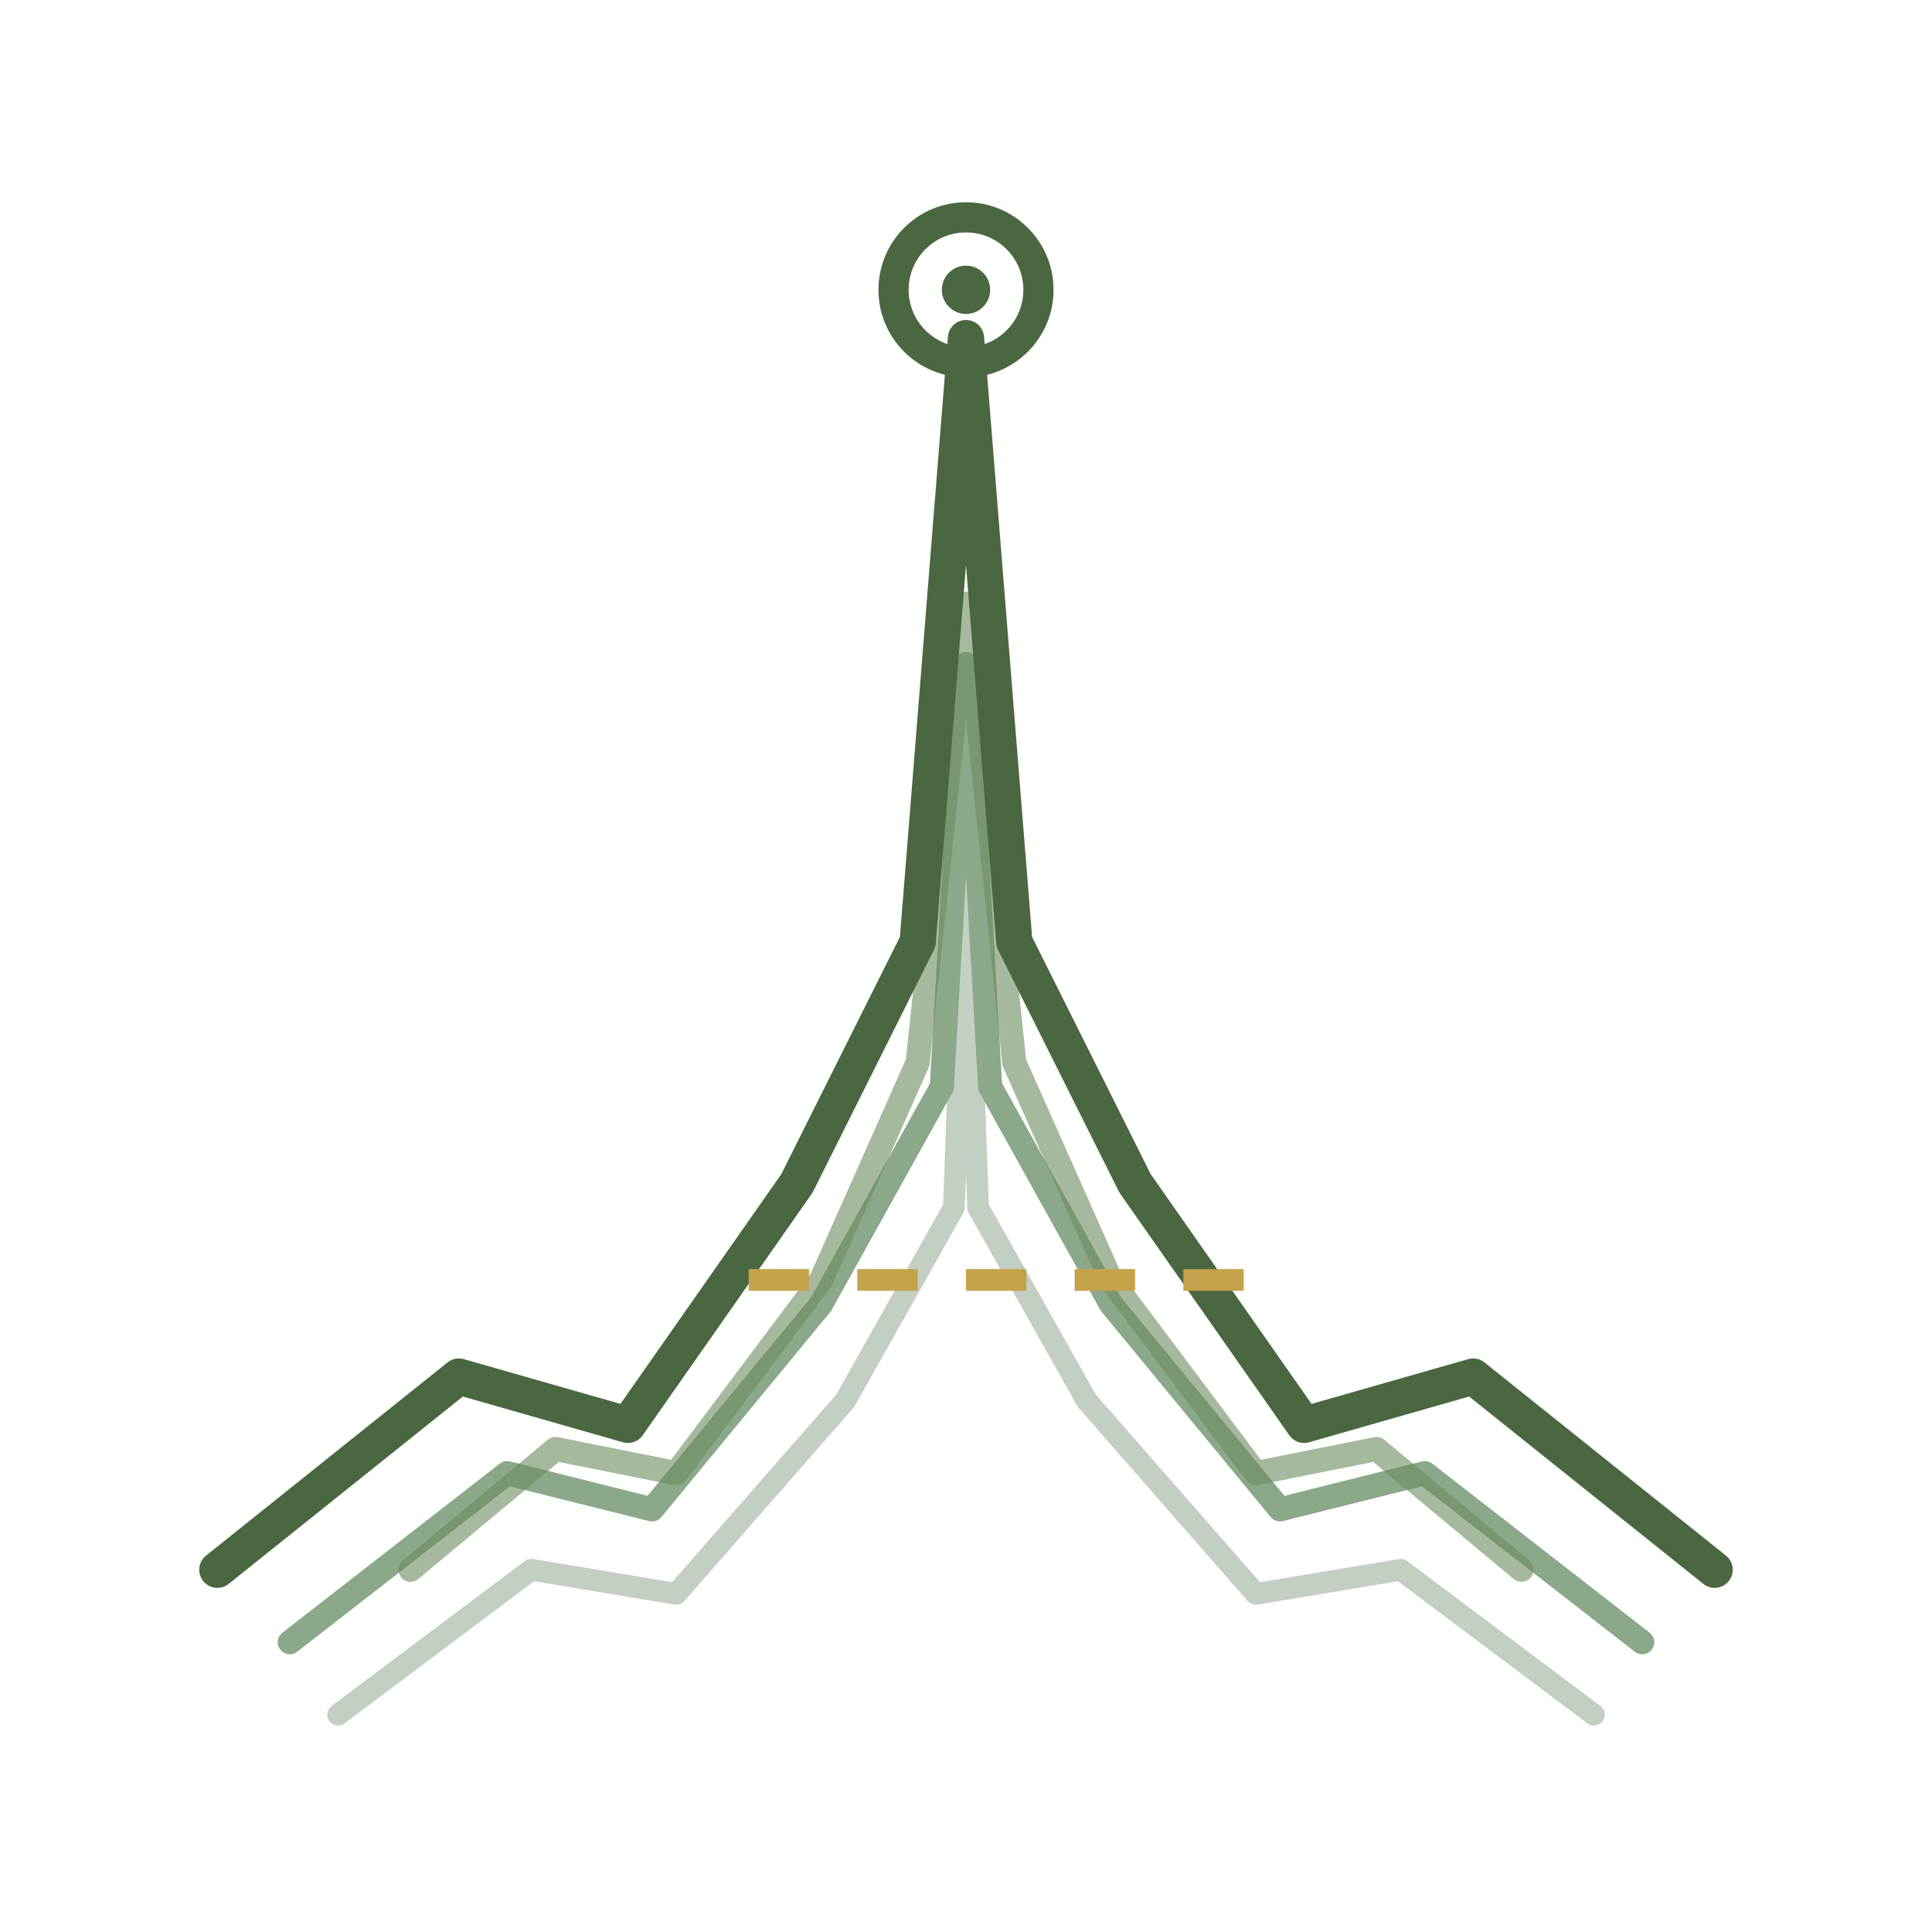
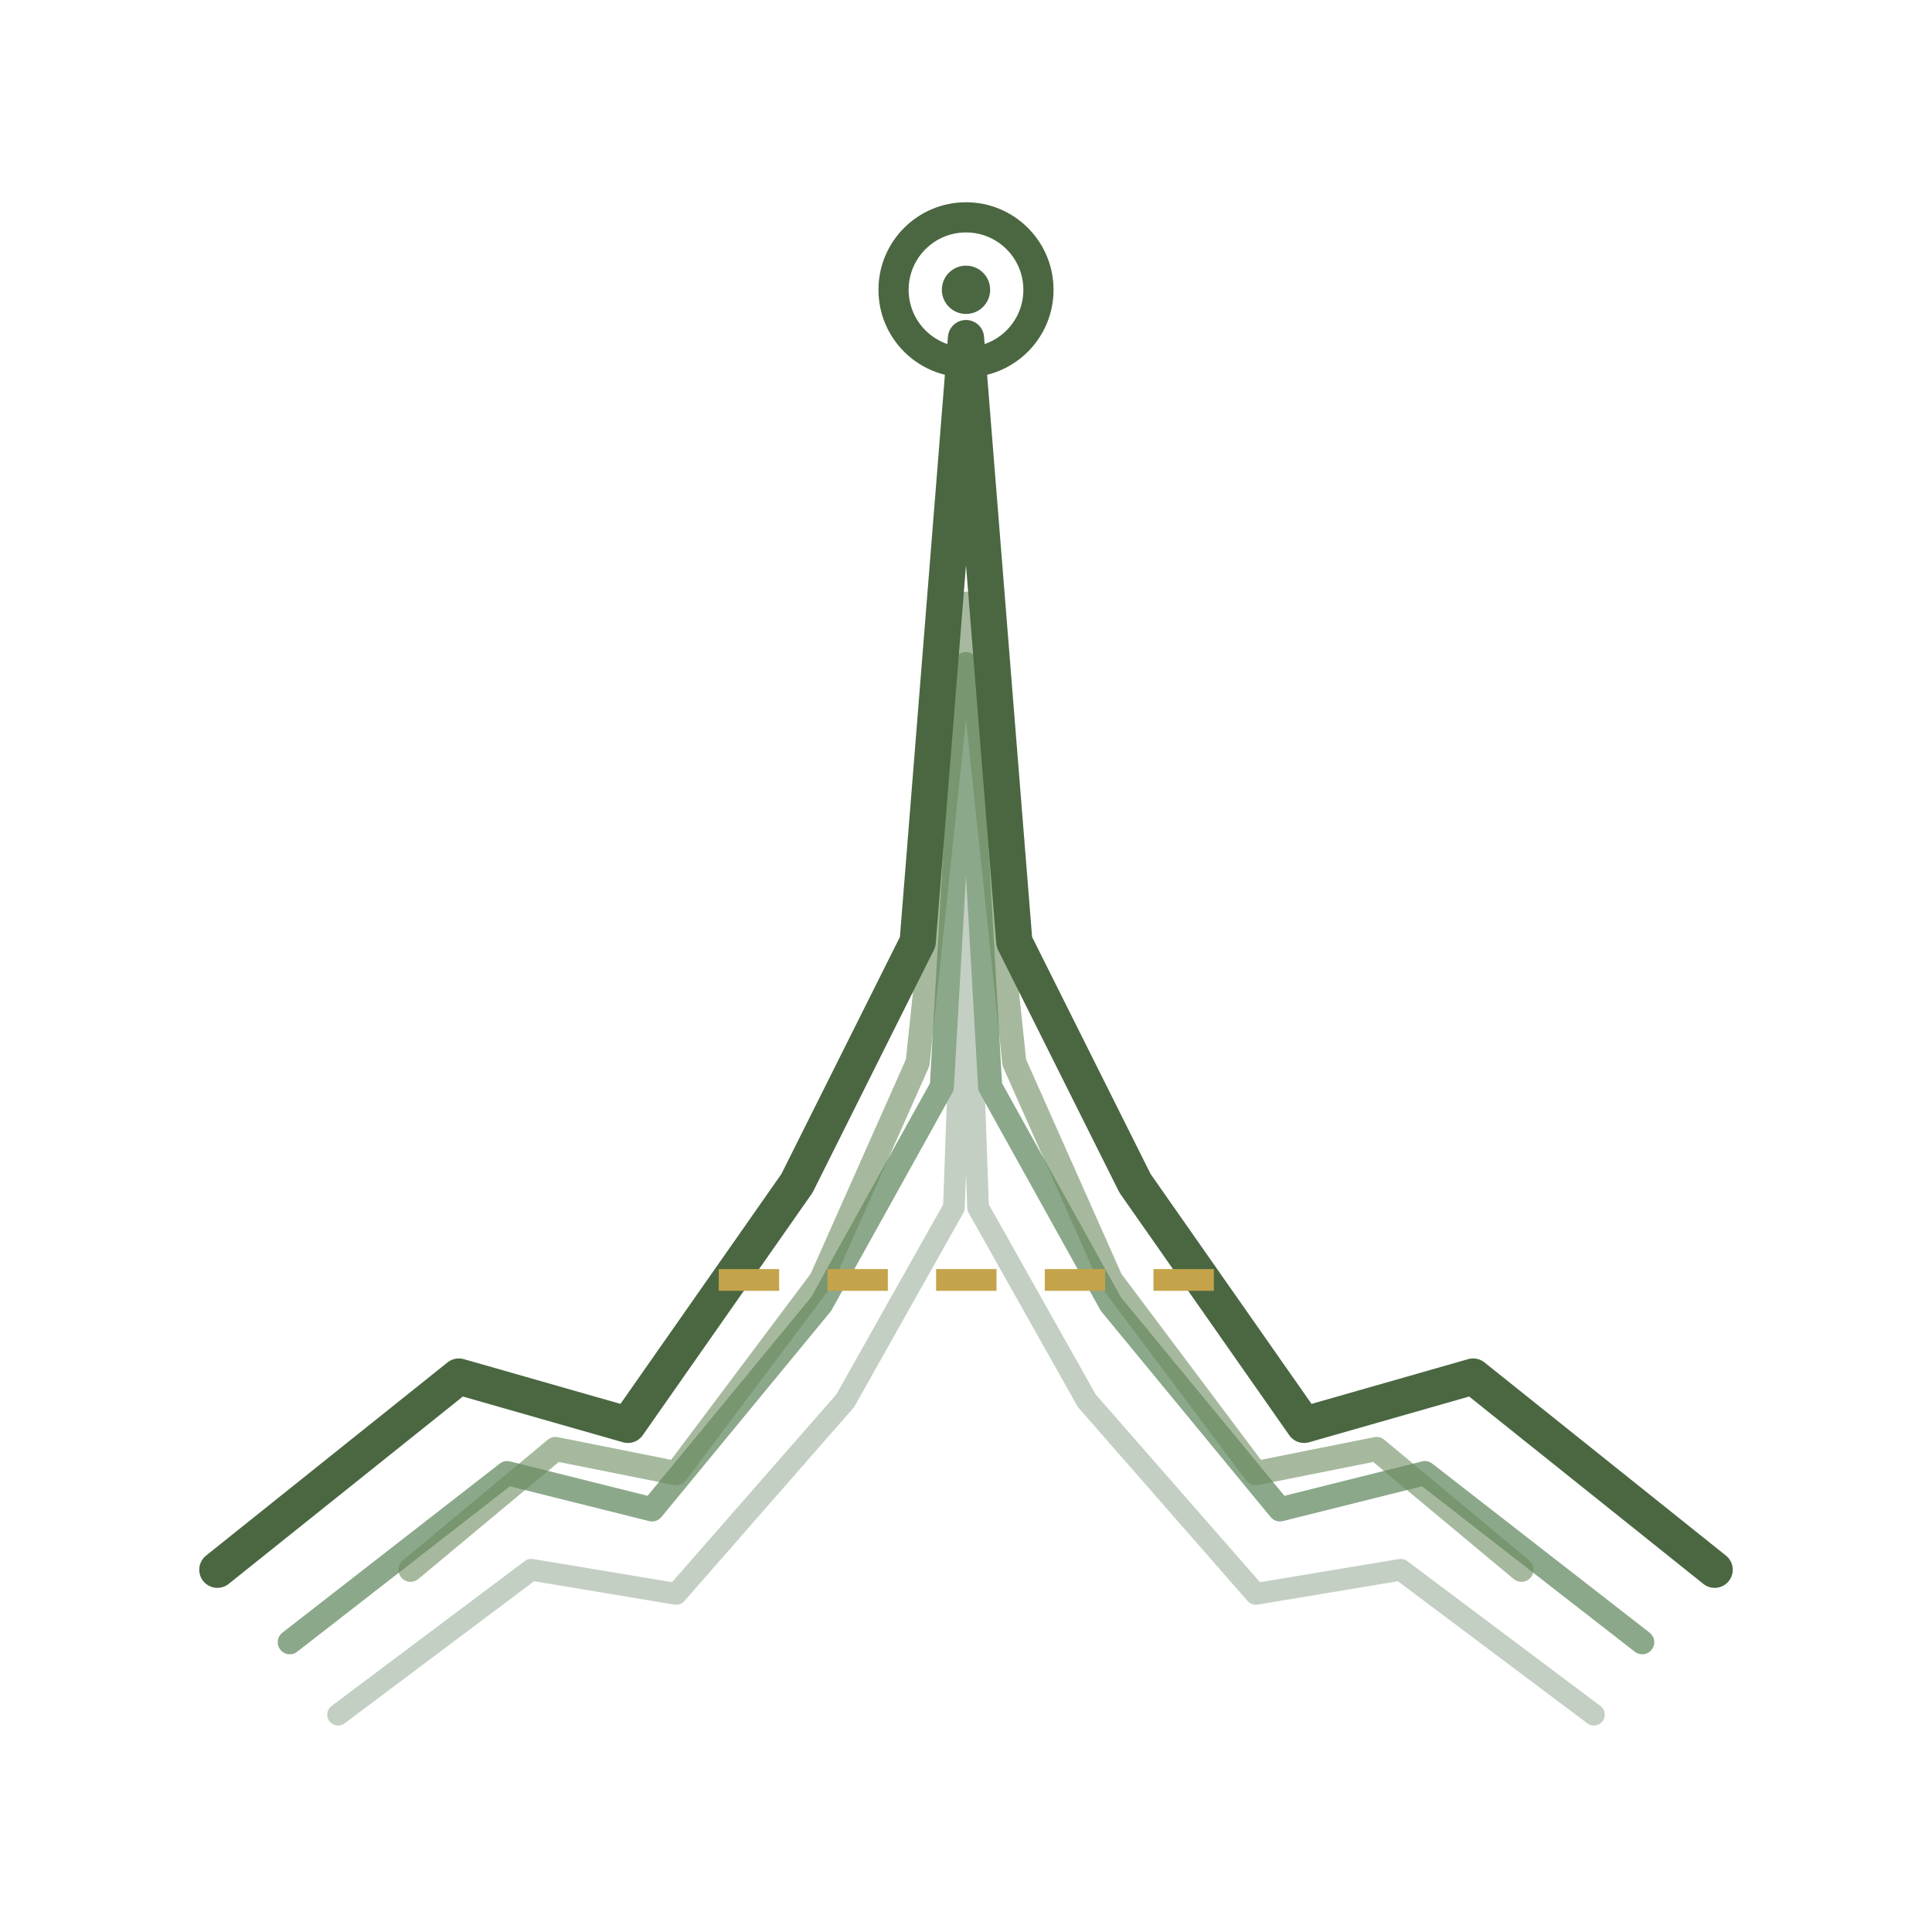
<svg xmlns="http://www.w3.org/2000/svg" width="160" height="160" viewBox="0 0 160 160" fill="none">
  <path d="M28 142 L44 130 L56 132 L70 116 L79 100 L80 72 L81 100 L90 116 L104 132 L116 130 L132 142" stroke="#C4CFC3" stroke-width="1.8" fill="none" stroke-linecap="round" stroke-linejoin="round" />
  <path d="M24 136 L42 122 L54 125 L68 108 L78 90 L80 55 L82 90 L92 108 L106 125 L118 122 L136 136" stroke="#8BA88A" stroke-width="2" fill="none" stroke-linecap="round" stroke-linejoin="round" />
  <path d="M34 130 L46 120 L56 122 L68 106 L76 88 L80 50 L84 88 L92 106 L104 122 L114 120 L126 130" stroke="#6B8A5E" stroke-width="2" fill="none" opacity=".6" stroke-linecap="round" stroke-linejoin="round" />
  <path d="M18 130 L38 114 L52 118 L66 98 L76 78 L80 28 L84 78 L94 98 L108 118 L122 114 L142 130" stroke="#4A6741" stroke-width="3" fill="none" stroke-linecap="round" stroke-linejoin="round" />
-   <line x1="62" y1="106" x2="106" y2="106" stroke="#C4A34A" stroke-width="1.8" stroke-dasharray="5 4" />
+   <line x1="59.525" y1="106" x2="103.525" y2="106" stroke="#C4A34A" stroke-width="1.8" stroke-dasharray="5 4" />
  <circle cx="80" cy="24" r="6" stroke="#4A6741" stroke-width="2.5" fill="none" />
  <circle cx="80" cy="24" r="2" fill="#4A6741" />
</svg>
